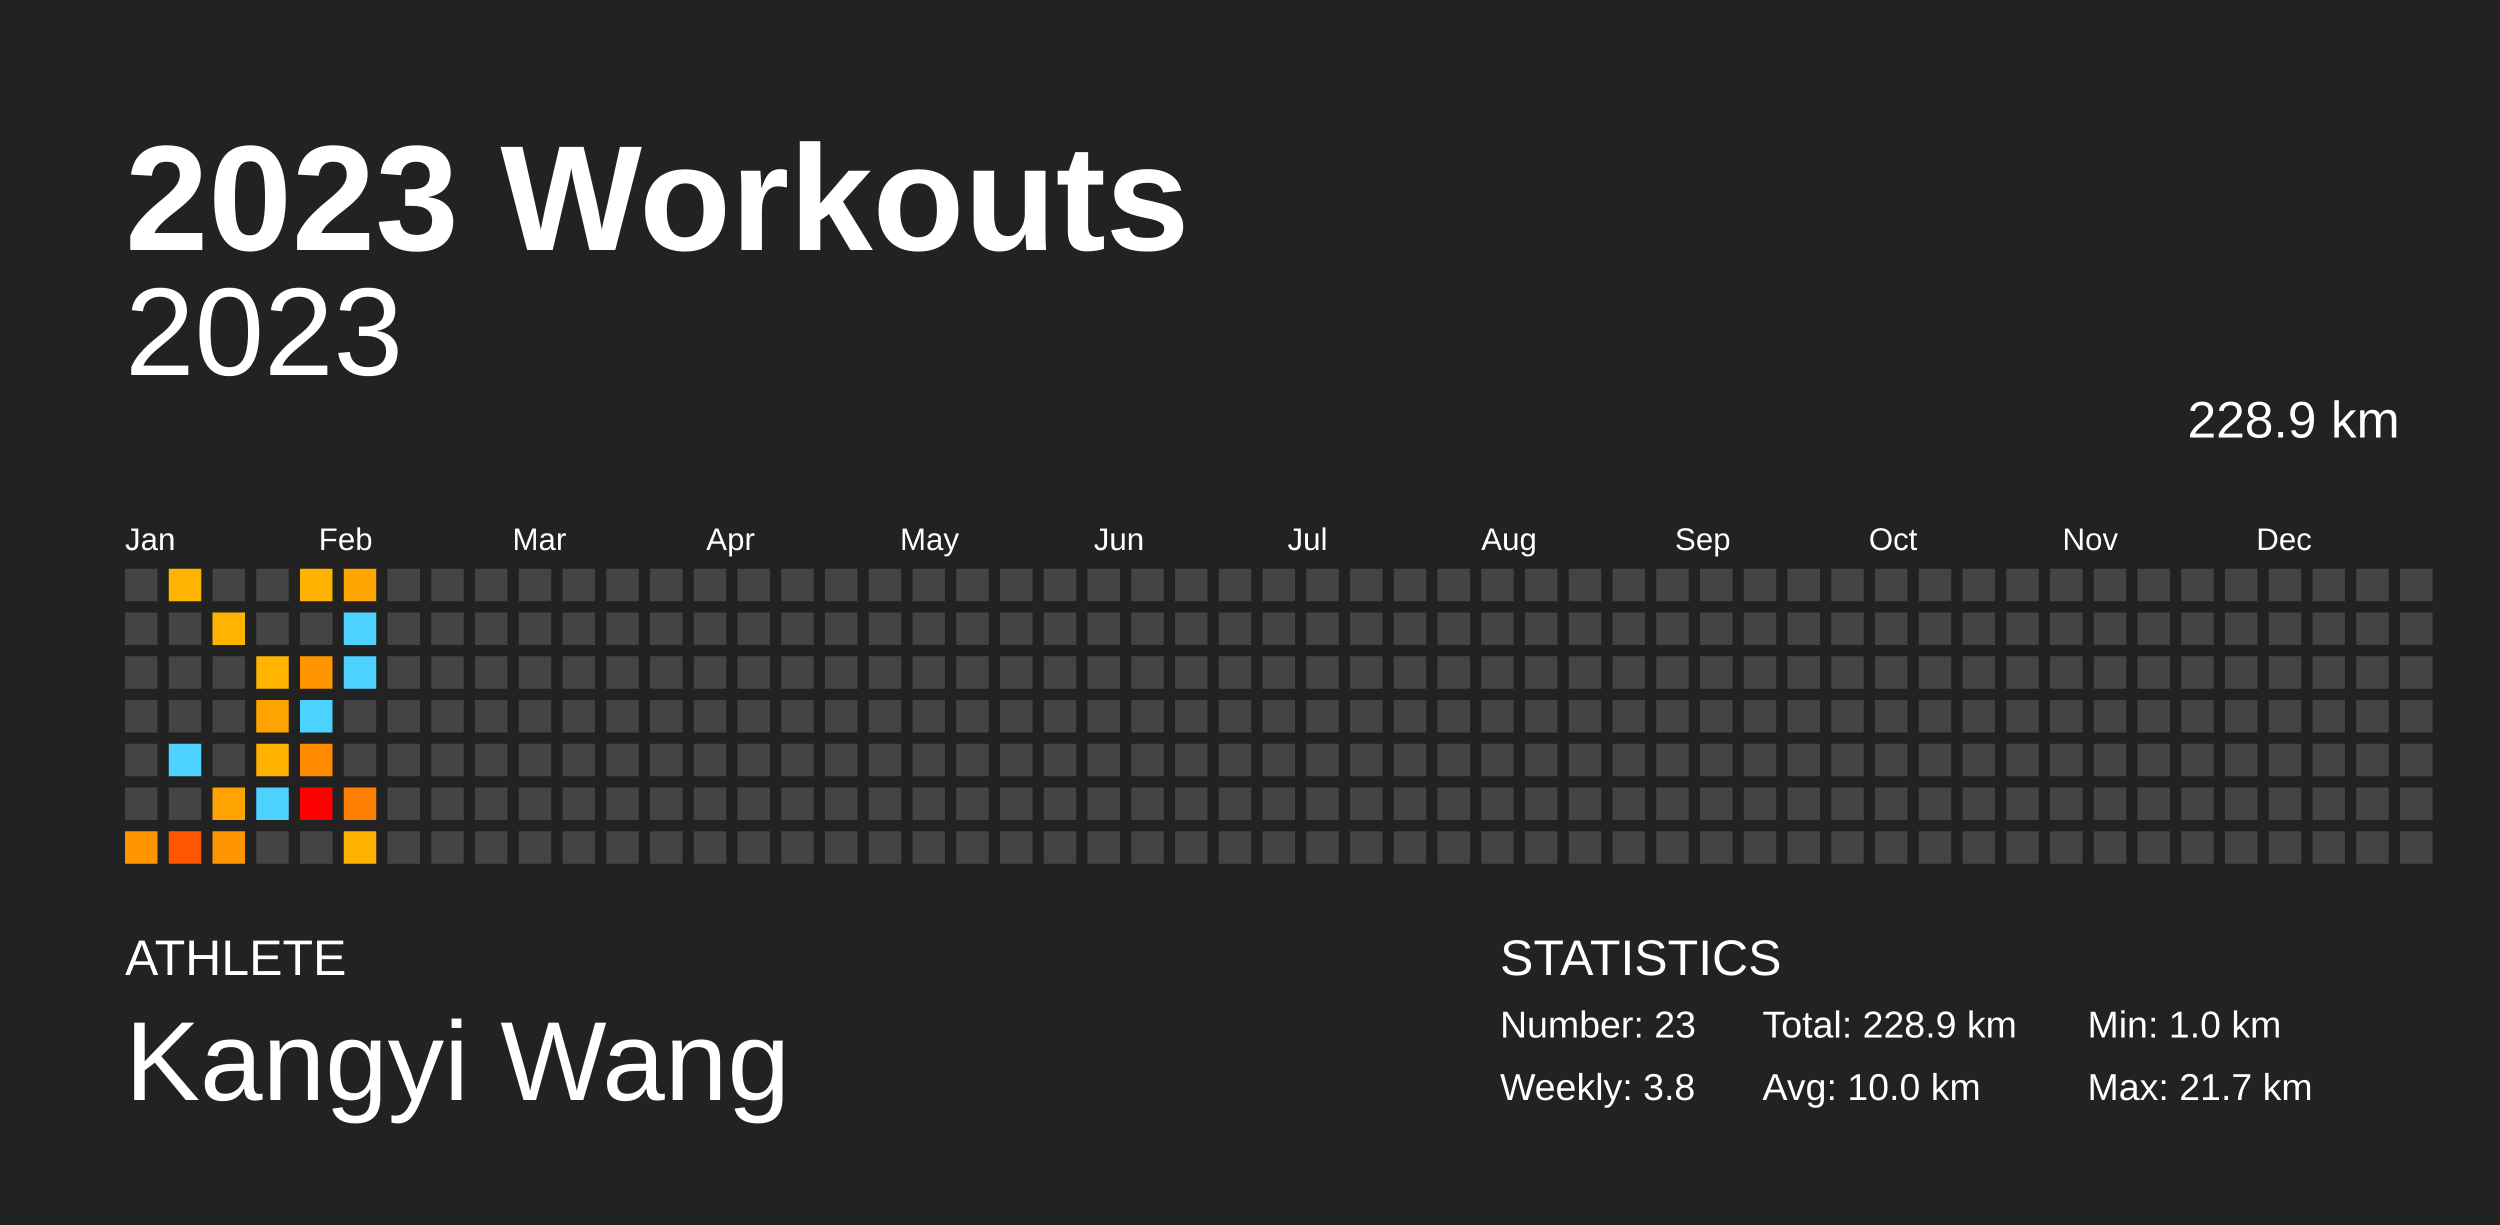
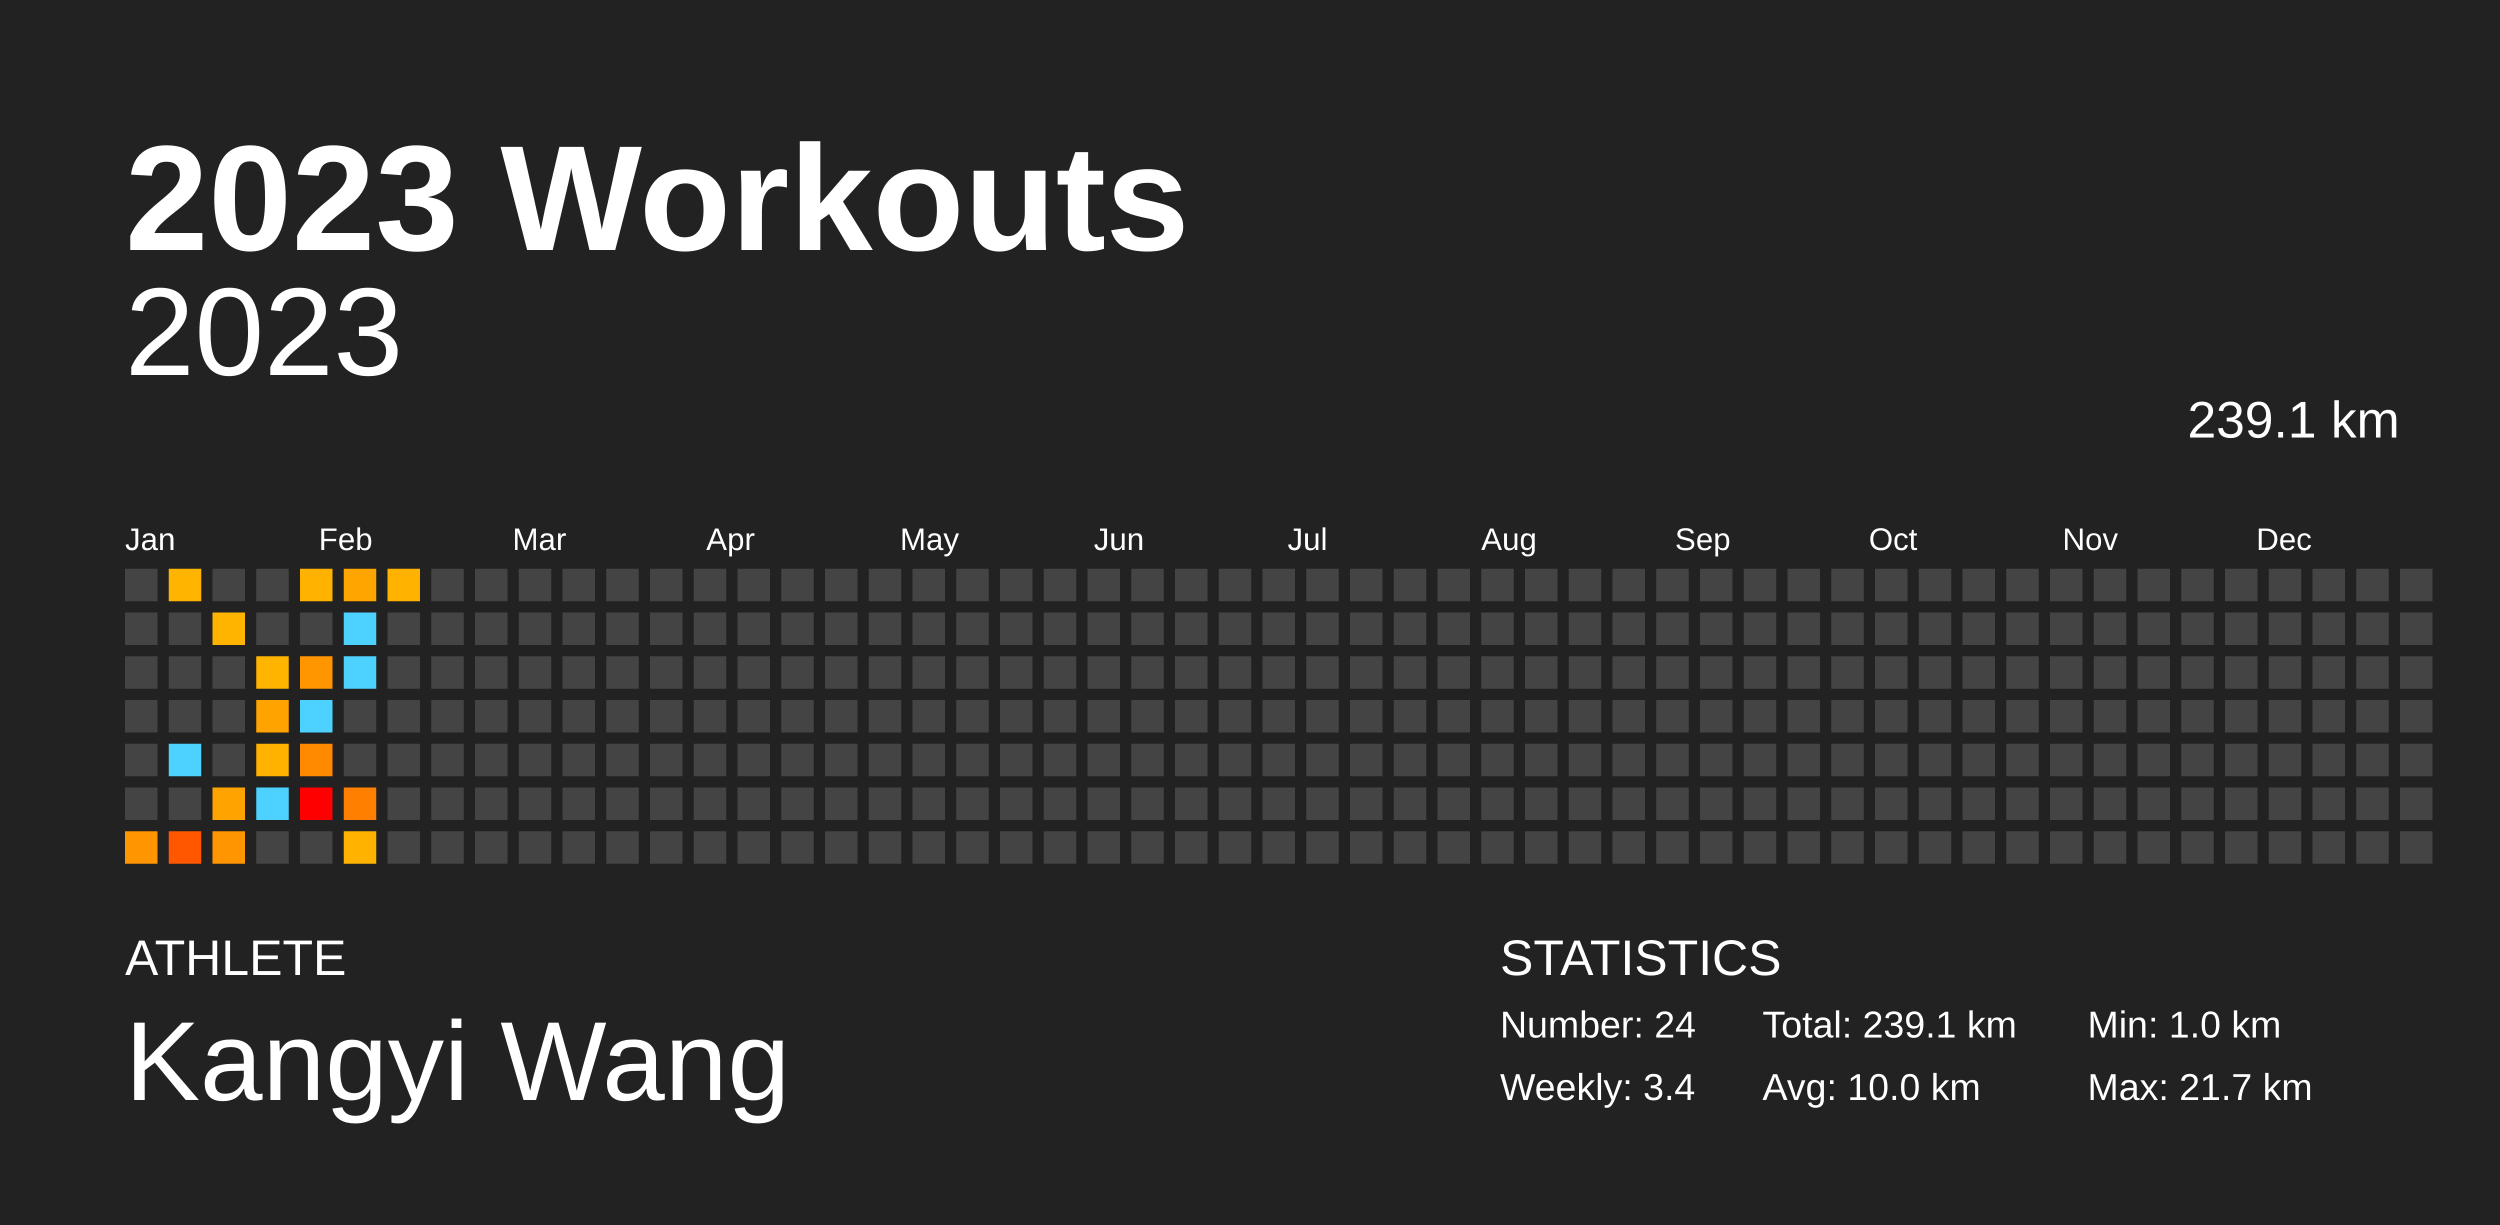
<svg xmlns="http://www.w3.org/2000/svg" baseProfile="full" height="98mm" version="1.1" viewBox="0,0,200,98" width="200mm">
  <defs />
  <rect fill="#222222" height="98" width="200" x="0" y="0" />
  <text fill="#FFFFFF" style="font-size:12px; font-family:Arial; font-weight:bold;" x="10" y="20">2023 Workouts</text>
  <text fill="#FFFFFF" style="font-size:4px; font-family:Arial" x="10" y="78">ATHLETE</text>
  <text fill="#FFFFFF" style="font-size:9px; font-family:Arial" x="10" y="88">Kangyi Wang</text>
  <text fill="#FFFFFF" style="font-size:4px; font-family:Arial" x="120" y="78">STATISTICS</text>
-   <text fill="#FFFFFF" style="font-size:3px; font-family:Arial" x="120" y="83">Number: 23</text>
-   <text fill="#FFFFFF" style="font-size:3px; font-family:Arial" x="120" y="88">Weekly: 3.8</text>
-   <text fill="#FFFFFF" style="font-size:3px; font-family:Arial" x="141" y="83">Total: 228.9 km</text>
+   <text fill="#FFFFFF" style="font-size:3px; font-family:Arial" x="120" y="83">Number: 24</text>
+   <text fill="#FFFFFF" style="font-size:3px; font-family:Arial" x="120" y="88">Weekly: 3.4</text>
+   <text fill="#FFFFFF" style="font-size:3px; font-family:Arial" x="141" y="83">Total: 239.1 km</text>
  <text fill="#FFFFFF" style="font-size:3px; font-family:Arial" x="141" y="88">Avg: 10.0 km</text>
  <text fill="#FFFFFF" style="font-size:3px; font-family:Arial" x="167" y="83">Min: 1.0 km</text>
  <text fill="#FFFFFF" style="font-size:3px; font-family:Arial" x="167" y="88">Max: 21.7 km</text>
  <text alignment-baseline="hanging" fill="#FFFFFF" style="font-size:10.0px; font-family:Arial;" x="10" y="30">2023</text>
-   <text alignment-baseline="hanging" fill="#FFFFFF" style="font-size:4.125px; font-family:Arial;" x="175" y="35">228.9 km</text>
+   <text alignment-baseline="hanging" fill="#FFFFFF" style="font-size:4.125px; font-family:Arial;" x="175" y="35">239.1 km</text>
  <text fill="#FFFFFF" style="font-size:2.5px; font-family:Arial" x="10.0" y="44">Jan</text>
  <text fill="#FFFFFF" style="font-size:2.5px; font-family:Arial" x="25.5" y="44">Feb</text>
  <text fill="#FFFFFF" style="font-size:2.5px; font-family:Arial" x="41.0" y="44">Mar</text>
  <text fill="#FFFFFF" style="font-size:2.5px; font-family:Arial" x="56.5" y="44">Apr</text>
  <text fill="#FFFFFF" style="font-size:2.5px; font-family:Arial" x="72.0" y="44">May</text>
  <text fill="#FFFFFF" style="font-size:2.5px; font-family:Arial" x="87.5" y="44">Jun</text>
  <text fill="#FFFFFF" style="font-size:2.5px; font-family:Arial" x="103.0" y="44">Jul</text>
  <text fill="#FFFFFF" style="font-size:2.5px; font-family:Arial" x="118.5" y="44">Aug</text>
  <text fill="#FFFFFF" style="font-size:2.5px; font-family:Arial" x="134.0" y="44">Sep</text>
  <text fill="#FFFFFF" style="font-size:2.5px; font-family:Arial" x="149.5" y="44">Oct</text>
  <text fill="#FFFFFF" style="font-size:2.5px; font-family:Arial" x="165.0" y="44">Nov</text>
  <text fill="#FFFFFF" style="font-size:2.5px; font-family:Arial" x="180.5" y="44">Dec</text>
  <rect fill="#444444" height="2.6" width="2.6" x="10.0" y="45.5" />
  <rect fill="#444444" height="2.6" width="2.6" x="10.0" y="49.0" />
  <rect fill="#444444" height="2.6" width="2.6" x="10.0" y="52.5" />
  <rect fill="#444444" height="2.6" width="2.6" x="10.0" y="56.0" />
  <rect fill="#444444" height="2.6" width="2.6" x="10.0" y="59.5" />
  <rect fill="#444444" height="2.6" width="2.6" x="10.0" y="63.0" />
  <rect fill="#ff9500" height="2.6" width="2.6" x="10.0" y="66.5" />
  <rect fill="#ffb400" height="2.6" width="2.6" x="13.5" y="45.5" />
  <rect fill="#444444" height="2.6" width="2.6" x="13.5" y="49.0" />
  <rect fill="#444444" height="2.6" width="2.6" x="13.5" y="52.5" />
  <rect fill="#444444" height="2.6" width="2.6" x="13.5" y="56.0" />
  <rect fill="#4dd2ff" height="2.6" width="2.6" x="13.5" y="59.5" />
  <rect fill="#444444" height="2.6" width="2.6" x="13.5" y="63.0" />
  <rect fill="#ff5700" height="2.6" width="2.6" x="13.5" y="66.5" />
  <rect fill="#444444" height="2.6" width="2.6" x="17.0" y="45.5" />
  <rect fill="#ffb400" height="2.6" width="2.6" x="17.0" y="49.0" />
  <rect fill="#444444" height="2.6" width="2.6" x="17.0" y="52.5" />
  <rect fill="#444444" height="2.6" width="2.6" x="17.0" y="56.0" />
  <rect fill="#444444" height="2.6" width="2.6" x="17.0" y="59.5" />
  <rect fill="#ffa300" height="2.6" width="2.6" x="17.0" y="63.0" />
  <rect fill="#ff9500" height="2.6" width="2.6" x="17.0" y="66.5" />
  <rect fill="#444444" height="2.6" width="2.6" x="20.5" y="45.5" />
  <rect fill="#444444" height="2.6" width="2.6" x="20.5" y="49.0" />
  <rect fill="#ffb400" height="2.6" width="2.6" x="20.5" y="52.5" />
  <rect fill="#ffa300" height="2.6" width="2.6" x="20.5" y="56.0" />
  <rect fill="#ffb200" height="2.6" width="2.6" x="20.5" y="59.5" />
  <rect fill="#4dd2ff" height="2.6" width="2.6" x="20.5" y="63.0" />
  <rect fill="#444444" height="2.6" width="2.6" x="20.5" y="66.5" />
  <rect fill="#ffb300" height="2.6" width="2.6" x="24.0" y="45.5" />
  <rect fill="#444444" height="2.6" width="2.6" x="24.0" y="49.0" />
  <rect fill="#ff9600" height="2.6" width="2.6" x="24.0" y="52.5" />
  <rect fill="#4dd2ff" height="2.6" width="2.6" x="24.0" y="56.0" />
  <rect fill="#ff8a00" height="2.6" width="2.6" x="24.0" y="59.5" />
  <rect fill="red" height="2.6" width="2.6" x="24.0" y="63.0" />
  <rect fill="#444444" height="2.6" width="2.6" x="24.0" y="66.5" />
  <rect fill="#ffa500" height="2.6" width="2.6" x="27.5" y="45.5" />
  <rect fill="#4dd2ff" height="2.6" width="2.6" x="27.5" y="49.0" />
  <rect fill="#4dd2ff" height="2.6" width="2.6" x="27.5" y="52.5" />
  <rect fill="#444444" height="2.6" width="2.6" x="27.5" y="56.0" />
  <rect fill="#444444" height="2.6" width="2.6" x="27.5" y="59.5" />
  <rect fill="#ff7f00" height="2.6" width="2.6" x="27.5" y="63.0" />
  <rect fill="#ffb300" height="2.6" width="2.6" x="27.5" y="66.5" />
-   <rect fill="#444444" height="2.6" width="2.6" x="31.0" y="45.5" />
+   <rect fill="#ffb200" height="2.6" width="2.6" x="31.0" y="45.5" />
  <rect fill="#444444" height="2.6" width="2.6" x="31.0" y="49.0" />
  <rect fill="#444444" height="2.6" width="2.6" x="31.0" y="52.5" />
  <rect fill="#444444" height="2.6" width="2.6" x="31.0" y="56.0" />
  <rect fill="#444444" height="2.6" width="2.6" x="31.0" y="59.5" />
  <rect fill="#444444" height="2.6" width="2.6" x="31.0" y="63.0" />
  <rect fill="#444444" height="2.6" width="2.6" x="31.0" y="66.5" />
  <rect fill="#444444" height="2.6" width="2.6" x="34.5" y="45.5" />
  <rect fill="#444444" height="2.6" width="2.6" x="34.5" y="49.0" />
  <rect fill="#444444" height="2.6" width="2.6" x="34.5" y="52.5" />
  <rect fill="#444444" height="2.6" width="2.6" x="34.5" y="56.0" />
  <rect fill="#444444" height="2.6" width="2.6" x="34.5" y="59.5" />
  <rect fill="#444444" height="2.6" width="2.6" x="34.5" y="63.0" />
  <rect fill="#444444" height="2.6" width="2.6" x="34.5" y="66.5" />
  <rect fill="#444444" height="2.6" width="2.6" x="38.0" y="45.5" />
  <rect fill="#444444" height="2.6" width="2.6" x="38.0" y="49.0" />
  <rect fill="#444444" height="2.6" width="2.6" x="38.0" y="52.5" />
  <rect fill="#444444" height="2.6" width="2.6" x="38.0" y="56.0" />
  <rect fill="#444444" height="2.6" width="2.6" x="38.0" y="59.5" />
  <rect fill="#444444" height="2.6" width="2.6" x="38.0" y="63.0" />
  <rect fill="#444444" height="2.6" width="2.6" x="38.0" y="66.5" />
  <rect fill="#444444" height="2.6" width="2.6" x="41.5" y="45.5" />
  <rect fill="#444444" height="2.6" width="2.6" x="41.5" y="49.0" />
  <rect fill="#444444" height="2.6" width="2.6" x="41.5" y="52.5" />
  <rect fill="#444444" height="2.6" width="2.6" x="41.5" y="56.0" />
  <rect fill="#444444" height="2.6" width="2.6" x="41.5" y="59.5" />
  <rect fill="#444444" height="2.6" width="2.6" x="41.5" y="63.0" />
  <rect fill="#444444" height="2.6" width="2.6" x="41.5" y="66.5" />
  <rect fill="#444444" height="2.6" width="2.6" x="45.0" y="45.5" />
  <rect fill="#444444" height="2.6" width="2.6" x="45.0" y="49.0" />
  <rect fill="#444444" height="2.6" width="2.6" x="45.0" y="52.5" />
  <rect fill="#444444" height="2.6" width="2.6" x="45.0" y="56.0" />
  <rect fill="#444444" height="2.6" width="2.6" x="45.0" y="59.5" />
  <rect fill="#444444" height="2.6" width="2.6" x="45.0" y="63.0" />
  <rect fill="#444444" height="2.6" width="2.6" x="45.0" y="66.5" />
  <rect fill="#444444" height="2.6" width="2.6" x="48.5" y="45.5" />
  <rect fill="#444444" height="2.6" width="2.6" x="48.5" y="49.0" />
  <rect fill="#444444" height="2.6" width="2.6" x="48.5" y="52.5" />
  <rect fill="#444444" height="2.6" width="2.6" x="48.5" y="56.0" />
  <rect fill="#444444" height="2.6" width="2.6" x="48.5" y="59.5" />
  <rect fill="#444444" height="2.6" width="2.6" x="48.5" y="63.0" />
  <rect fill="#444444" height="2.6" width="2.6" x="48.5" y="66.5" />
  <rect fill="#444444" height="2.6" width="2.6" x="52.0" y="45.5" />
  <rect fill="#444444" height="2.6" width="2.6" x="52.0" y="49.0" />
  <rect fill="#444444" height="2.6" width="2.6" x="52.0" y="52.5" />
  <rect fill="#444444" height="2.6" width="2.6" x="52.0" y="56.0" />
  <rect fill="#444444" height="2.6" width="2.6" x="52.0" y="59.5" />
  <rect fill="#444444" height="2.6" width="2.6" x="52.0" y="63.0" />
  <rect fill="#444444" height="2.6" width="2.6" x="52.0" y="66.5" />
  <rect fill="#444444" height="2.6" width="2.6" x="55.5" y="45.5" />
  <rect fill="#444444" height="2.6" width="2.6" x="55.5" y="49.0" />
  <rect fill="#444444" height="2.6" width="2.6" x="55.5" y="52.5" />
  <rect fill="#444444" height="2.6" width="2.6" x="55.5" y="56.0" />
  <rect fill="#444444" height="2.6" width="2.6" x="55.5" y="59.5" />
  <rect fill="#444444" height="2.6" width="2.6" x="55.5" y="63.0" />
  <rect fill="#444444" height="2.6" width="2.6" x="55.5" y="66.5" />
  <rect fill="#444444" height="2.6" width="2.6" x="59.0" y="45.5" />
  <rect fill="#444444" height="2.6" width="2.6" x="59.0" y="49.0" />
  <rect fill="#444444" height="2.6" width="2.6" x="59.0" y="52.5" />
  <rect fill="#444444" height="2.6" width="2.6" x="59.0" y="56.0" />
  <rect fill="#444444" height="2.6" width="2.6" x="59.0" y="59.5" />
  <rect fill="#444444" height="2.6" width="2.6" x="59.0" y="63.0" />
  <rect fill="#444444" height="2.6" width="2.6" x="59.0" y="66.5" />
  <rect fill="#444444" height="2.6" width="2.6" x="62.5" y="45.5" />
  <rect fill="#444444" height="2.6" width="2.6" x="62.5" y="49.0" />
  <rect fill="#444444" height="2.6" width="2.6" x="62.5" y="52.5" />
  <rect fill="#444444" height="2.6" width="2.6" x="62.5" y="56.0" />
  <rect fill="#444444" height="2.6" width="2.6" x="62.5" y="59.5" />
  <rect fill="#444444" height="2.6" width="2.6" x="62.5" y="63.0" />
  <rect fill="#444444" height="2.6" width="2.6" x="62.5" y="66.5" />
  <rect fill="#444444" height="2.6" width="2.6" x="66.0" y="45.5" />
  <rect fill="#444444" height="2.6" width="2.6" x="66.0" y="49.0" />
  <rect fill="#444444" height="2.6" width="2.6" x="66.0" y="52.5" />
  <rect fill="#444444" height="2.6" width="2.6" x="66.0" y="56.0" />
  <rect fill="#444444" height="2.6" width="2.6" x="66.0" y="59.5" />
  <rect fill="#444444" height="2.6" width="2.6" x="66.0" y="63.0" />
  <rect fill="#444444" height="2.6" width="2.6" x="66.0" y="66.5" />
  <rect fill="#444444" height="2.6" width="2.6" x="69.5" y="45.5" />
  <rect fill="#444444" height="2.6" width="2.6" x="69.5" y="49.0" />
  <rect fill="#444444" height="2.6" width="2.6" x="69.5" y="52.5" />
  <rect fill="#444444" height="2.6" width="2.6" x="69.5" y="56.0" />
  <rect fill="#444444" height="2.6" width="2.6" x="69.5" y="59.5" />
  <rect fill="#444444" height="2.6" width="2.6" x="69.5" y="63.0" />
  <rect fill="#444444" height="2.6" width="2.6" x="69.5" y="66.5" />
  <rect fill="#444444" height="2.6" width="2.6" x="73.0" y="45.5" />
  <rect fill="#444444" height="2.6" width="2.6" x="73.0" y="49.0" />
  <rect fill="#444444" height="2.6" width="2.6" x="73.0" y="52.5" />
  <rect fill="#444444" height="2.6" width="2.6" x="73.0" y="56.0" />
  <rect fill="#444444" height="2.6" width="2.6" x="73.0" y="59.5" />
  <rect fill="#444444" height="2.6" width="2.6" x="73.0" y="63.0" />
  <rect fill="#444444" height="2.6" width="2.6" x="73.0" y="66.5" />
  <rect fill="#444444" height="2.6" width="2.6" x="76.5" y="45.5" />
  <rect fill="#444444" height="2.6" width="2.6" x="76.5" y="49.0" />
  <rect fill="#444444" height="2.6" width="2.6" x="76.5" y="52.5" />
  <rect fill="#444444" height="2.6" width="2.6" x="76.5" y="56.0" />
  <rect fill="#444444" height="2.6" width="2.6" x="76.5" y="59.5" />
  <rect fill="#444444" height="2.6" width="2.6" x="76.5" y="63.0" />
  <rect fill="#444444" height="2.6" width="2.6" x="76.5" y="66.5" />
  <rect fill="#444444" height="2.6" width="2.6" x="80.0" y="45.5" />
  <rect fill="#444444" height="2.6" width="2.6" x="80.0" y="49.0" />
  <rect fill="#444444" height="2.6" width="2.6" x="80.0" y="52.5" />
  <rect fill="#444444" height="2.6" width="2.6" x="80.0" y="56.0" />
  <rect fill="#444444" height="2.6" width="2.6" x="80.0" y="59.5" />
  <rect fill="#444444" height="2.6" width="2.6" x="80.0" y="63.0" />
  <rect fill="#444444" height="2.6" width="2.6" x="80.0" y="66.5" />
  <rect fill="#444444" height="2.6" width="2.6" x="83.5" y="45.5" />
  <rect fill="#444444" height="2.6" width="2.6" x="83.5" y="49.0" />
  <rect fill="#444444" height="2.6" width="2.6" x="83.5" y="52.5" />
  <rect fill="#444444" height="2.6" width="2.6" x="83.5" y="56.0" />
  <rect fill="#444444" height="2.6" width="2.6" x="83.5" y="59.5" />
  <rect fill="#444444" height="2.6" width="2.6" x="83.5" y="63.0" />
  <rect fill="#444444" height="2.6" width="2.6" x="83.5" y="66.5" />
  <rect fill="#444444" height="2.6" width="2.6" x="87.0" y="45.5" />
  <rect fill="#444444" height="2.6" width="2.6" x="87.0" y="49.0" />
  <rect fill="#444444" height="2.6" width="2.6" x="87.0" y="52.5" />
  <rect fill="#444444" height="2.6" width="2.6" x="87.0" y="56.0" />
  <rect fill="#444444" height="2.6" width="2.6" x="87.0" y="59.5" />
  <rect fill="#444444" height="2.6" width="2.6" x="87.0" y="63.0" />
  <rect fill="#444444" height="2.6" width="2.6" x="87.0" y="66.5" />
  <rect fill="#444444" height="2.6" width="2.6" x="90.5" y="45.5" />
  <rect fill="#444444" height="2.6" width="2.6" x="90.5" y="49.0" />
  <rect fill="#444444" height="2.6" width="2.6" x="90.5" y="52.5" />
  <rect fill="#444444" height="2.6" width="2.6" x="90.5" y="56.0" />
  <rect fill="#444444" height="2.6" width="2.6" x="90.5" y="59.5" />
  <rect fill="#444444" height="2.6" width="2.6" x="90.5" y="63.0" />
  <rect fill="#444444" height="2.6" width="2.6" x="90.5" y="66.5" />
  <rect fill="#444444" height="2.6" width="2.6" x="94.0" y="45.5" />
  <rect fill="#444444" height="2.6" width="2.6" x="94.0" y="49.0" />
  <rect fill="#444444" height="2.6" width="2.6" x="94.0" y="52.5" />
  <rect fill="#444444" height="2.6" width="2.6" x="94.0" y="56.0" />
  <rect fill="#444444" height="2.6" width="2.6" x="94.0" y="59.5" />
  <rect fill="#444444" height="2.6" width="2.6" x="94.0" y="63.0" />
  <rect fill="#444444" height="2.6" width="2.6" x="94.0" y="66.5" />
  <rect fill="#444444" height="2.6" width="2.6" x="97.5" y="45.5" />
  <rect fill="#444444" height="2.6" width="2.6" x="97.5" y="49.0" />
  <rect fill="#444444" height="2.6" width="2.6" x="97.5" y="52.5" />
  <rect fill="#444444" height="2.6" width="2.6" x="97.5" y="56.0" />
  <rect fill="#444444" height="2.6" width="2.6" x="97.5" y="59.5" />
  <rect fill="#444444" height="2.6" width="2.6" x="97.5" y="63.0" />
  <rect fill="#444444" height="2.6" width="2.6" x="97.5" y="66.5" />
  <rect fill="#444444" height="2.6" width="2.6" x="101.0" y="45.5" />
  <rect fill="#444444" height="2.6" width="2.6" x="101.0" y="49.0" />
  <rect fill="#444444" height="2.6" width="2.6" x="101.0" y="52.5" />
  <rect fill="#444444" height="2.6" width="2.6" x="101.0" y="56.0" />
  <rect fill="#444444" height="2.6" width="2.6" x="101.0" y="59.5" />
  <rect fill="#444444" height="2.6" width="2.6" x="101.0" y="63.0" />
  <rect fill="#444444" height="2.6" width="2.6" x="101.0" y="66.5" />
  <rect fill="#444444" height="2.6" width="2.6" x="104.5" y="45.5" />
  <rect fill="#444444" height="2.6" width="2.6" x="104.5" y="49.0" />
  <rect fill="#444444" height="2.6" width="2.6" x="104.5" y="52.5" />
  <rect fill="#444444" height="2.6" width="2.6" x="104.5" y="56.0" />
  <rect fill="#444444" height="2.6" width="2.6" x="104.5" y="59.5" />
  <rect fill="#444444" height="2.6" width="2.6" x="104.5" y="63.0" />
  <rect fill="#444444" height="2.6" width="2.6" x="104.5" y="66.5" />
  <rect fill="#444444" height="2.6" width="2.6" x="108.0" y="45.5" />
  <rect fill="#444444" height="2.6" width="2.6" x="108.0" y="49.0" />
  <rect fill="#444444" height="2.6" width="2.6" x="108.0" y="52.5" />
  <rect fill="#444444" height="2.6" width="2.6" x="108.0" y="56.0" />
  <rect fill="#444444" height="2.6" width="2.6" x="108.0" y="59.5" />
  <rect fill="#444444" height="2.6" width="2.6" x="108.0" y="63.0" />
  <rect fill="#444444" height="2.6" width="2.6" x="108.0" y="66.5" />
  <rect fill="#444444" height="2.6" width="2.6" x="111.5" y="45.5" />
  <rect fill="#444444" height="2.6" width="2.6" x="111.5" y="49.0" />
  <rect fill="#444444" height="2.6" width="2.6" x="111.5" y="52.5" />
  <rect fill="#444444" height="2.6" width="2.6" x="111.5" y="56.0" />
  <rect fill="#444444" height="2.6" width="2.6" x="111.5" y="59.5" />
  <rect fill="#444444" height="2.6" width="2.6" x="111.5" y="63.0" />
  <rect fill="#444444" height="2.6" width="2.6" x="111.5" y="66.5" />
  <rect fill="#444444" height="2.6" width="2.6" x="115.0" y="45.5" />
  <rect fill="#444444" height="2.6" width="2.6" x="115.0" y="49.0" />
  <rect fill="#444444" height="2.6" width="2.6" x="115.0" y="52.5" />
  <rect fill="#444444" height="2.6" width="2.6" x="115.0" y="56.0" />
  <rect fill="#444444" height="2.6" width="2.6" x="115.0" y="59.5" />
  <rect fill="#444444" height="2.6" width="2.6" x="115.0" y="63.0" />
  <rect fill="#444444" height="2.6" width="2.6" x="115.0" y="66.5" />
  <rect fill="#444444" height="2.6" width="2.6" x="118.5" y="45.5" />
  <rect fill="#444444" height="2.6" width="2.6" x="118.5" y="49.0" />
  <rect fill="#444444" height="2.6" width="2.6" x="118.5" y="52.5" />
  <rect fill="#444444" height="2.6" width="2.6" x="118.5" y="56.0" />
  <rect fill="#444444" height="2.6" width="2.6" x="118.5" y="59.5" />
  <rect fill="#444444" height="2.6" width="2.6" x="118.5" y="63.0" />
  <rect fill="#444444" height="2.6" width="2.6" x="118.5" y="66.5" />
  <rect fill="#444444" height="2.6" width="2.6" x="122.0" y="45.5" />
  <rect fill="#444444" height="2.6" width="2.6" x="122.0" y="49.0" />
  <rect fill="#444444" height="2.6" width="2.6" x="122.0" y="52.5" />
  <rect fill="#444444" height="2.6" width="2.6" x="122.0" y="56.0" />
  <rect fill="#444444" height="2.6" width="2.6" x="122.0" y="59.5" />
  <rect fill="#444444" height="2.6" width="2.6" x="122.0" y="63.0" />
  <rect fill="#444444" height="2.6" width="2.6" x="122.0" y="66.5" />
  <rect fill="#444444" height="2.6" width="2.6" x="125.5" y="45.5" />
  <rect fill="#444444" height="2.6" width="2.6" x="125.5" y="49.0" />
  <rect fill="#444444" height="2.6" width="2.6" x="125.5" y="52.5" />
  <rect fill="#444444" height="2.6" width="2.6" x="125.5" y="56.0" />
  <rect fill="#444444" height="2.6" width="2.6" x="125.5" y="59.5" />
  <rect fill="#444444" height="2.6" width="2.6" x="125.5" y="63.0" />
  <rect fill="#444444" height="2.6" width="2.6" x="125.5" y="66.5" />
  <rect fill="#444444" height="2.6" width="2.6" x="129.0" y="45.5" />
  <rect fill="#444444" height="2.6" width="2.6" x="129.0" y="49.0" />
  <rect fill="#444444" height="2.6" width="2.6" x="129.0" y="52.5" />
  <rect fill="#444444" height="2.6" width="2.6" x="129.0" y="56.0" />
  <rect fill="#444444" height="2.6" width="2.6" x="129.0" y="59.5" />
  <rect fill="#444444" height="2.6" width="2.6" x="129.0" y="63.0" />
  <rect fill="#444444" height="2.6" width="2.6" x="129.0" y="66.5" />
  <rect fill="#444444" height="2.6" width="2.6" x="132.5" y="45.5" />
  <rect fill="#444444" height="2.6" width="2.6" x="132.5" y="49.0" />
  <rect fill="#444444" height="2.6" width="2.6" x="132.5" y="52.5" />
  <rect fill="#444444" height="2.6" width="2.6" x="132.5" y="56.0" />
  <rect fill="#444444" height="2.6" width="2.6" x="132.5" y="59.5" />
  <rect fill="#444444" height="2.6" width="2.6" x="132.5" y="63.0" />
  <rect fill="#444444" height="2.6" width="2.6" x="132.5" y="66.5" />
  <rect fill="#444444" height="2.6" width="2.6" x="136.0" y="45.5" />
  <rect fill="#444444" height="2.6" width="2.6" x="136.0" y="49.0" />
  <rect fill="#444444" height="2.6" width="2.6" x="136.0" y="52.5" />
  <rect fill="#444444" height="2.6" width="2.6" x="136.0" y="56.0" />
  <rect fill="#444444" height="2.6" width="2.6" x="136.0" y="59.5" />
  <rect fill="#444444" height="2.6" width="2.6" x="136.0" y="63.0" />
  <rect fill="#444444" height="2.6" width="2.6" x="136.0" y="66.5" />
  <rect fill="#444444" height="2.6" width="2.6" x="139.5" y="45.5" />
  <rect fill="#444444" height="2.6" width="2.6" x="139.5" y="49.0" />
  <rect fill="#444444" height="2.6" width="2.6" x="139.5" y="52.5" />
  <rect fill="#444444" height="2.6" width="2.6" x="139.5" y="56.0" />
  <rect fill="#444444" height="2.6" width="2.6" x="139.5" y="59.5" />
  <rect fill="#444444" height="2.6" width="2.6" x="139.5" y="63.0" />
  <rect fill="#444444" height="2.6" width="2.6" x="139.5" y="66.5" />
  <rect fill="#444444" height="2.6" width="2.6" x="143.0" y="45.5" />
  <rect fill="#444444" height="2.6" width="2.6" x="143.0" y="49.0" />
  <rect fill="#444444" height="2.6" width="2.6" x="143.0" y="52.5" />
  <rect fill="#444444" height="2.6" width="2.6" x="143.0" y="56.0" />
  <rect fill="#444444" height="2.6" width="2.6" x="143.0" y="59.5" />
  <rect fill="#444444" height="2.6" width="2.6" x="143.0" y="63.0" />
  <rect fill="#444444" height="2.6" width="2.6" x="143.0" y="66.5" />
  <rect fill="#444444" height="2.6" width="2.6" x="146.5" y="45.5" />
  <rect fill="#444444" height="2.6" width="2.6" x="146.5" y="49.0" />
  <rect fill="#444444" height="2.6" width="2.6" x="146.5" y="52.5" />
  <rect fill="#444444" height="2.6" width="2.6" x="146.5" y="56.0" />
  <rect fill="#444444" height="2.6" width="2.6" x="146.5" y="59.5" />
  <rect fill="#444444" height="2.6" width="2.6" x="146.5" y="63.0" />
  <rect fill="#444444" height="2.6" width="2.6" x="146.5" y="66.5" />
  <rect fill="#444444" height="2.6" width="2.6" x="150.0" y="45.5" />
  <rect fill="#444444" height="2.6" width="2.6" x="150.0" y="49.0" />
  <rect fill="#444444" height="2.6" width="2.6" x="150.0" y="52.5" />
  <rect fill="#444444" height="2.6" width="2.6" x="150.0" y="56.0" />
  <rect fill="#444444" height="2.6" width="2.6" x="150.0" y="59.5" />
  <rect fill="#444444" height="2.6" width="2.6" x="150.0" y="63.0" />
  <rect fill="#444444" height="2.6" width="2.6" x="150.0" y="66.5" />
  <rect fill="#444444" height="2.6" width="2.6" x="153.5" y="45.5" />
  <rect fill="#444444" height="2.6" width="2.6" x="153.5" y="49.0" />
  <rect fill="#444444" height="2.6" width="2.6" x="153.5" y="52.5" />
  <rect fill="#444444" height="2.6" width="2.6" x="153.5" y="56.0" />
  <rect fill="#444444" height="2.6" width="2.6" x="153.5" y="59.5" />
  <rect fill="#444444" height="2.6" width="2.6" x="153.5" y="63.0" />
  <rect fill="#444444" height="2.6" width="2.6" x="153.5" y="66.5" />
  <rect fill="#444444" height="2.6" width="2.6" x="157.0" y="45.5" />
  <rect fill="#444444" height="2.6" width="2.6" x="157.0" y="49.0" />
  <rect fill="#444444" height="2.6" width="2.6" x="157.0" y="52.5" />
  <rect fill="#444444" height="2.6" width="2.6" x="157.0" y="56.0" />
  <rect fill="#444444" height="2.6" width="2.6" x="157.0" y="59.5" />
  <rect fill="#444444" height="2.6" width="2.6" x="157.0" y="63.0" />
  <rect fill="#444444" height="2.6" width="2.6" x="157.0" y="66.5" />
  <rect fill="#444444" height="2.6" width="2.6" x="160.5" y="45.5" />
  <rect fill="#444444" height="2.6" width="2.6" x="160.5" y="49.0" />
  <rect fill="#444444" height="2.6" width="2.6" x="160.5" y="52.5" />
  <rect fill="#444444" height="2.6" width="2.6" x="160.5" y="56.0" />
  <rect fill="#444444" height="2.6" width="2.6" x="160.5" y="59.5" />
  <rect fill="#444444" height="2.6" width="2.6" x="160.5" y="63.0" />
  <rect fill="#444444" height="2.6" width="2.6" x="160.5" y="66.5" />
  <rect fill="#444444" height="2.6" width="2.6" x="164.0" y="45.5" />
  <rect fill="#444444" height="2.6" width="2.6" x="164.0" y="49.0" />
  <rect fill="#444444" height="2.6" width="2.6" x="164.0" y="52.5" />
  <rect fill="#444444" height="2.6" width="2.6" x="164.0" y="56.0" />
  <rect fill="#444444" height="2.6" width="2.6" x="164.0" y="59.5" />
  <rect fill="#444444" height="2.6" width="2.6" x="164.0" y="63.0" />
  <rect fill="#444444" height="2.6" width="2.6" x="164.0" y="66.5" />
  <rect fill="#444444" height="2.6" width="2.6" x="167.5" y="45.5" />
  <rect fill="#444444" height="2.6" width="2.6" x="167.5" y="49.0" />
  <rect fill="#444444" height="2.6" width="2.6" x="167.5" y="52.5" />
  <rect fill="#444444" height="2.6" width="2.6" x="167.5" y="56.0" />
  <rect fill="#444444" height="2.6" width="2.6" x="167.5" y="59.5" />
  <rect fill="#444444" height="2.6" width="2.6" x="167.5" y="63.0" />
  <rect fill="#444444" height="2.6" width="2.6" x="167.5" y="66.5" />
  <rect fill="#444444" height="2.6" width="2.6" x="171.0" y="45.5" />
  <rect fill="#444444" height="2.6" width="2.6" x="171.0" y="49.0" />
  <rect fill="#444444" height="2.6" width="2.6" x="171.0" y="52.5" />
  <rect fill="#444444" height="2.6" width="2.6" x="171.0" y="56.0" />
  <rect fill="#444444" height="2.6" width="2.6" x="171.0" y="59.5" />
  <rect fill="#444444" height="2.6" width="2.6" x="171.0" y="63.0" />
  <rect fill="#444444" height="2.6" width="2.6" x="171.0" y="66.5" />
  <rect fill="#444444" height="2.6" width="2.6" x="174.5" y="45.5" />
  <rect fill="#444444" height="2.6" width="2.6" x="174.5" y="49.0" />
  <rect fill="#444444" height="2.6" width="2.6" x="174.5" y="52.5" />
  <rect fill="#444444" height="2.6" width="2.6" x="174.5" y="56.0" />
  <rect fill="#444444" height="2.6" width="2.6" x="174.5" y="59.5" />
  <rect fill="#444444" height="2.6" width="2.6" x="174.5" y="63.0" />
  <rect fill="#444444" height="2.6" width="2.6" x="174.5" y="66.5" />
  <rect fill="#444444" height="2.6" width="2.6" x="178.0" y="45.5" />
  <rect fill="#444444" height="2.6" width="2.6" x="178.0" y="49.0" />
  <rect fill="#444444" height="2.6" width="2.6" x="178.0" y="52.5" />
  <rect fill="#444444" height="2.6" width="2.6" x="178.0" y="56.0" />
  <rect fill="#444444" height="2.6" width="2.6" x="178.0" y="59.5" />
  <rect fill="#444444" height="2.6" width="2.6" x="178.0" y="63.0" />
  <rect fill="#444444" height="2.6" width="2.6" x="178.0" y="66.5" />
  <rect fill="#444444" height="2.6" width="2.6" x="181.5" y="45.5" />
  <rect fill="#444444" height="2.6" width="2.6" x="181.5" y="49.0" />
  <rect fill="#444444" height="2.6" width="2.6" x="181.5" y="52.5" />
  <rect fill="#444444" height="2.6" width="2.6" x="181.5" y="56.0" />
  <rect fill="#444444" height="2.6" width="2.6" x="181.5" y="59.5" />
  <rect fill="#444444" height="2.6" width="2.6" x="181.5" y="63.0" />
  <rect fill="#444444" height="2.6" width="2.6" x="181.5" y="66.5" />
  <rect fill="#444444" height="2.6" width="2.6" x="185.0" y="45.5" />
  <rect fill="#444444" height="2.6" width="2.6" x="185.0" y="49.0" />
  <rect fill="#444444" height="2.6" width="2.6" x="185.0" y="52.5" />
  <rect fill="#444444" height="2.6" width="2.6" x="185.0" y="56.0" />
  <rect fill="#444444" height="2.6" width="2.6" x="185.0" y="59.5" />
  <rect fill="#444444" height="2.6" width="2.6" x="185.0" y="63.0" />
  <rect fill="#444444" height="2.6" width="2.6" x="185.0" y="66.5" />
  <rect fill="#444444" height="2.6" width="2.6" x="188.5" y="45.5" />
  <rect fill="#444444" height="2.6" width="2.6" x="188.5" y="49.0" />
  <rect fill="#444444" height="2.6" width="2.6" x="188.5" y="52.5" />
  <rect fill="#444444" height="2.6" width="2.6" x="188.5" y="56.0" />
  <rect fill="#444444" height="2.6" width="2.6" x="188.5" y="59.5" />
  <rect fill="#444444" height="2.6" width="2.6" x="188.5" y="63.0" />
  <rect fill="#444444" height="2.6" width="2.6" x="188.5" y="66.5" />
  <rect fill="#444444" height="2.6" width="2.6" x="192.0" y="45.5" />
  <rect fill="#444444" height="2.6" width="2.6" x="192.0" y="49.0" />
  <rect fill="#444444" height="2.6" width="2.6" x="192.0" y="52.5" />
  <rect fill="#444444" height="2.6" width="2.6" x="192.0" y="56.0" />
  <rect fill="#444444" height="2.6" width="2.6" x="192.0" y="59.5" />
  <rect fill="#444444" height="2.6" width="2.6" x="192.0" y="63.0" />
  <rect fill="#444444" height="2.6" width="2.6" x="192.0" y="66.5" />
</svg>
